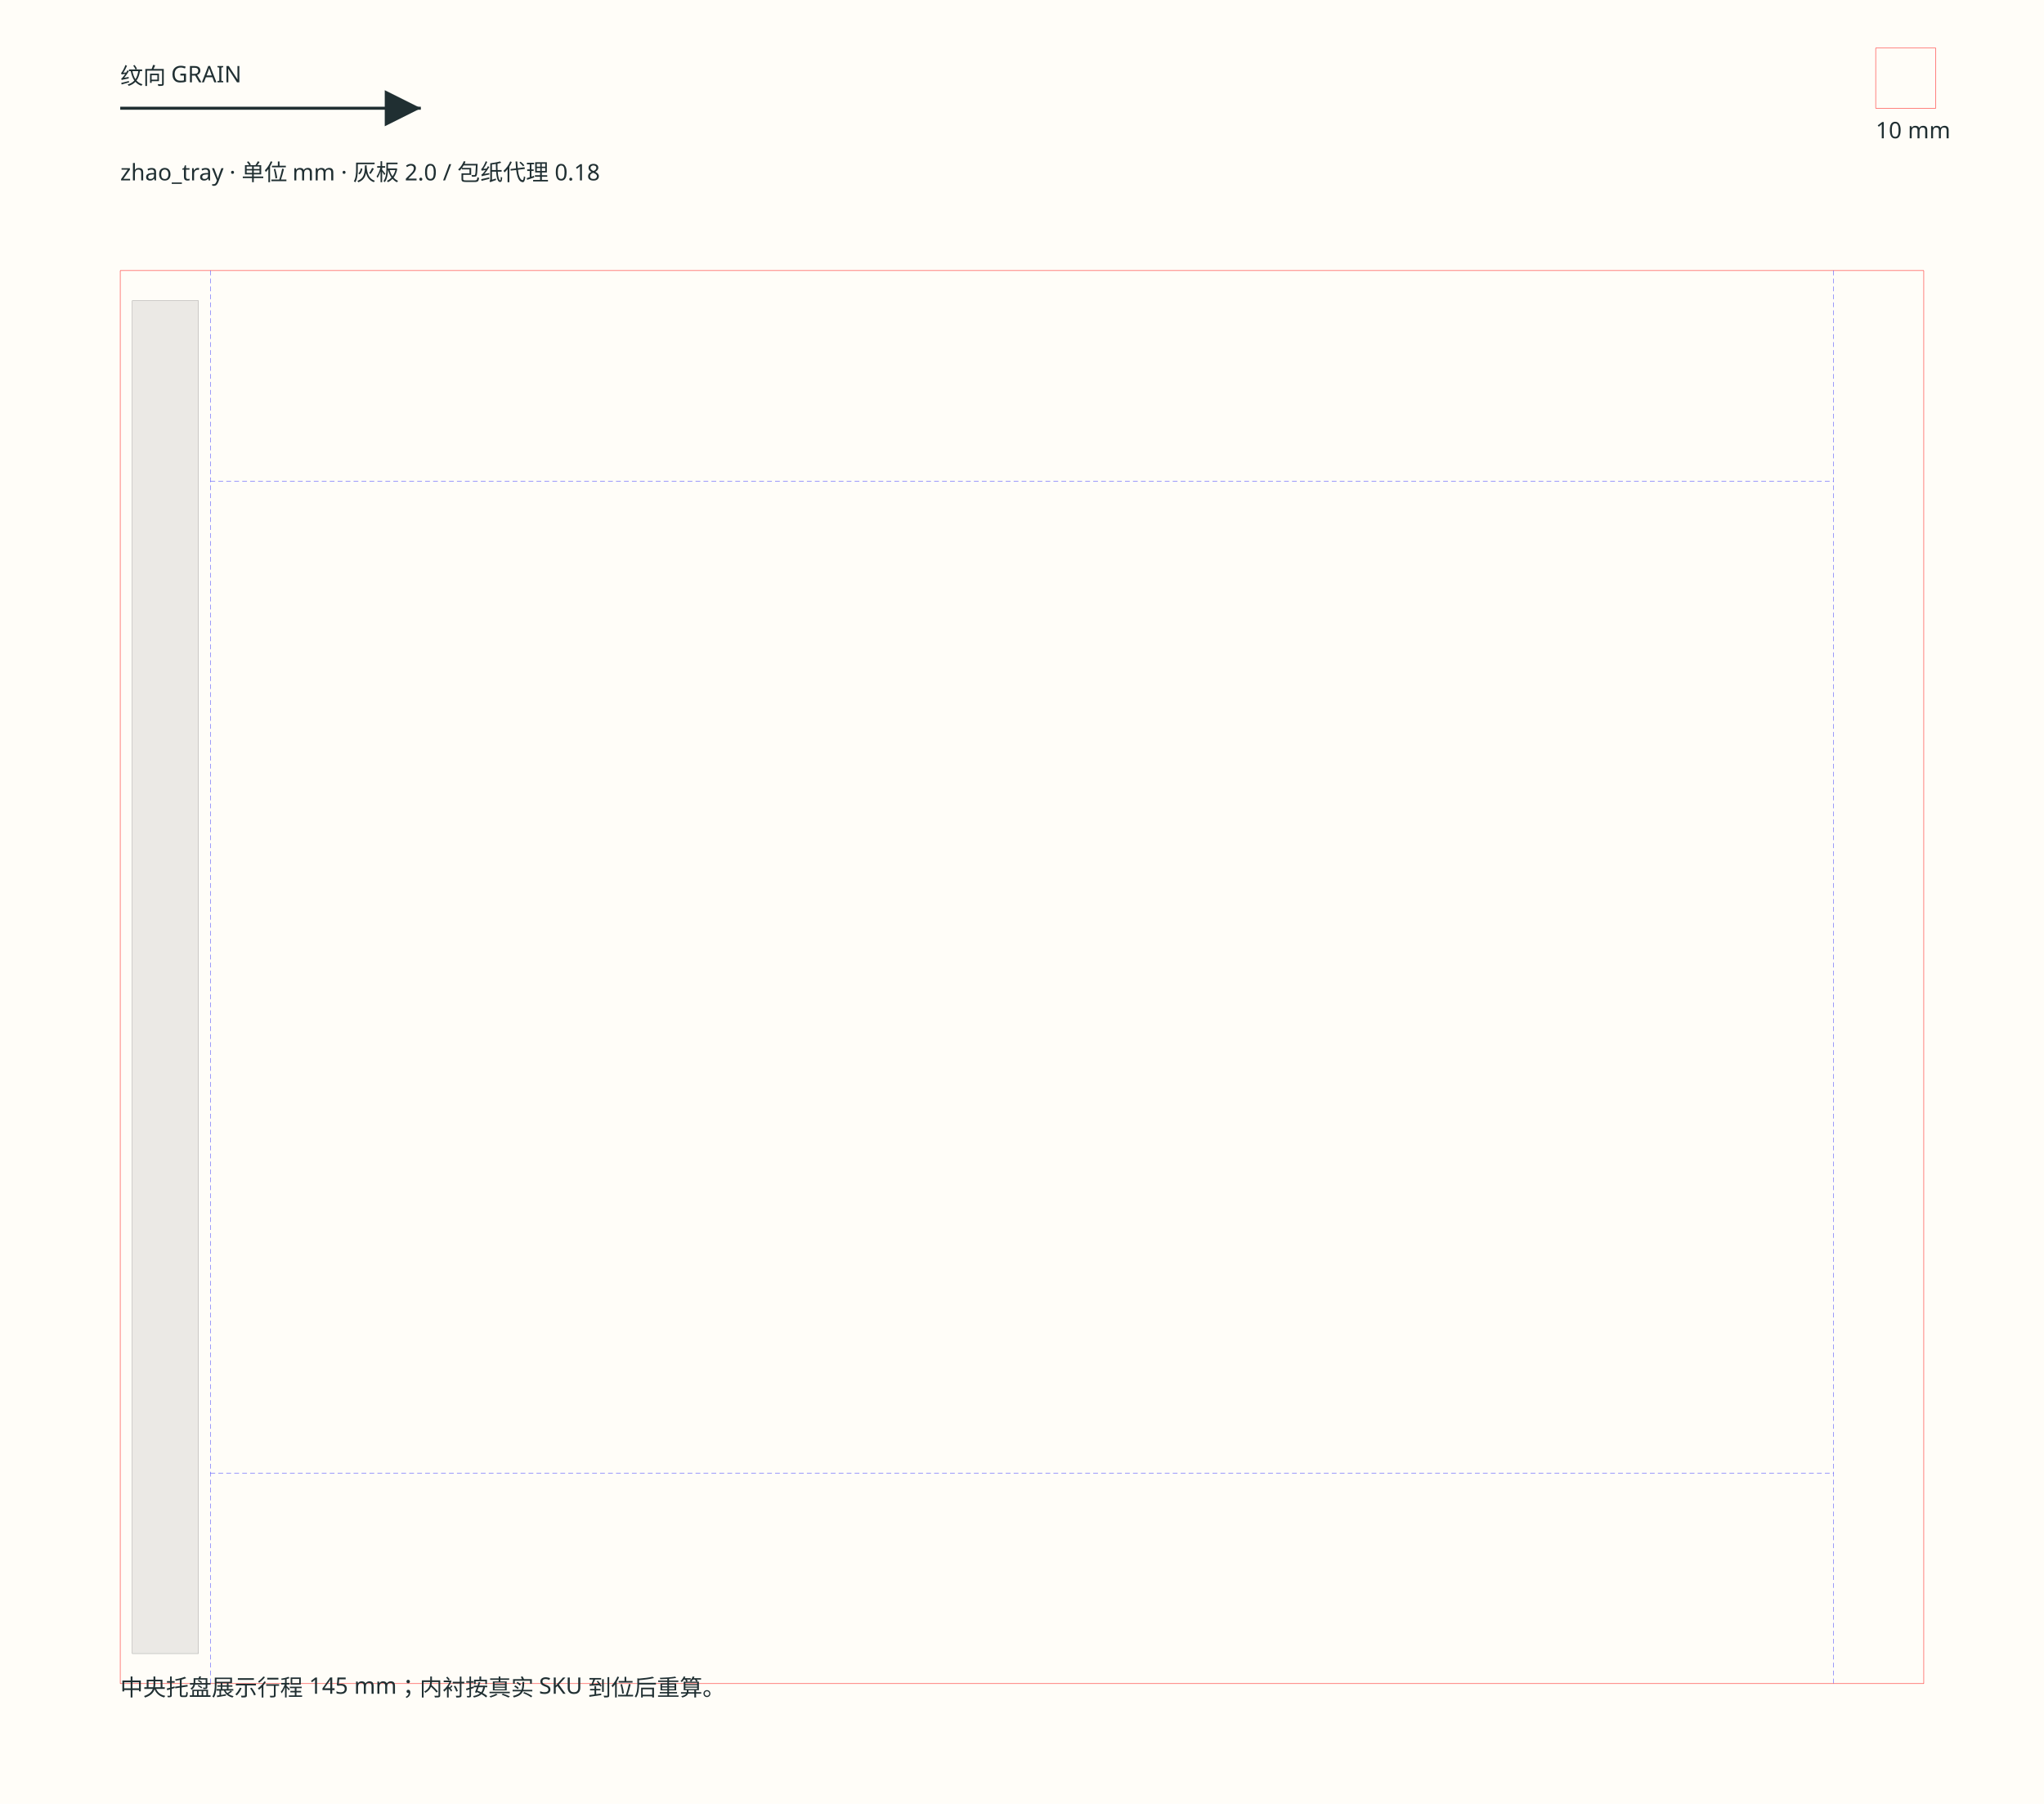
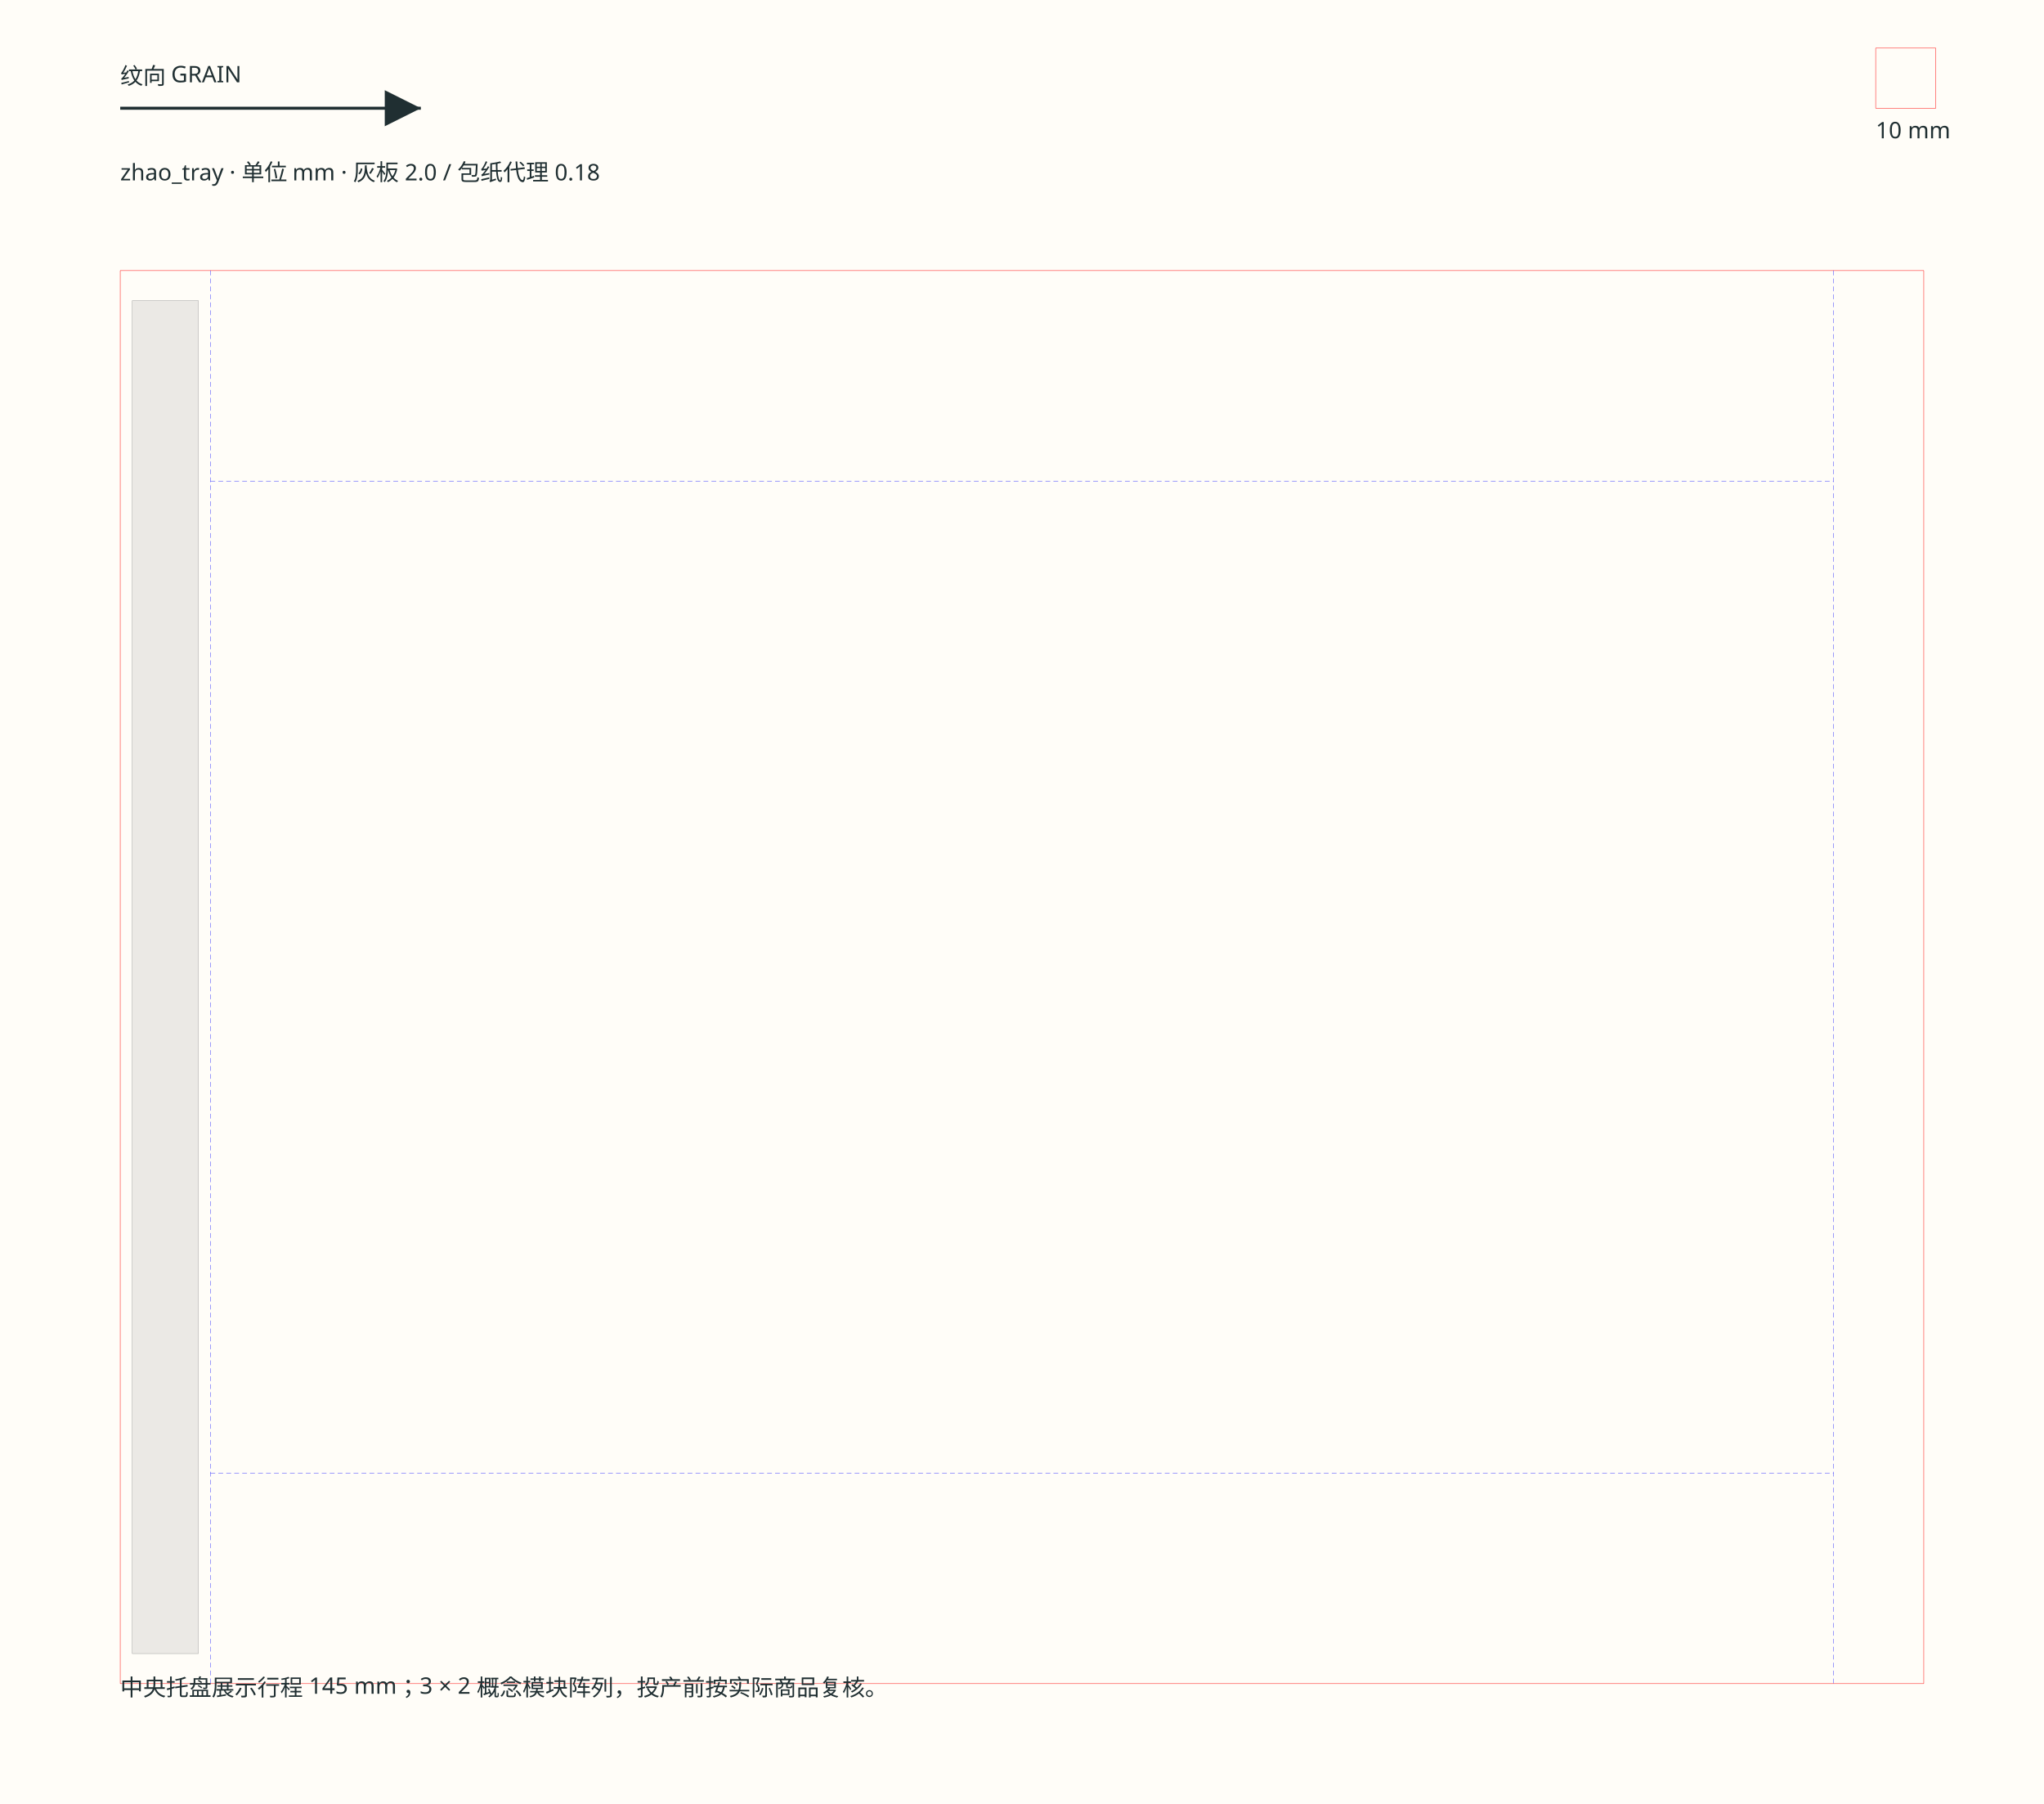
<svg xmlns="http://www.w3.org/2000/svg" width="340.0mm" height="300.0mm" viewBox="0 0 340.0 300.0">
  <style>
.cut{stroke:#FF0000;stroke-width:.25;fill:none;vector-effect:non-scaling-stroke} .crease{stroke:#0000FF;stroke-width:.2;stroke-dasharray:3 2;fill:none;vector-effect:non-scaling-stroke} .glue{stroke:#808080;stroke-width:.18;fill:#808080;fill-opacity:.16;vector-effect:non-scaling-stroke} .label{font:3.8px sans-serif;fill:#202F32}
</style>
  <rect width="340.0" height="300.0" fill="#FFFDF8" />
  <g id="glue-zones">
    <polygon points="22,50 33,50 33,275 22,275" class="glue" />
  </g>
  <g id="cut-lines">
    <line x1="20" y1="45" x2="320" y2="45" class="cut" />
    <line x1="320" y1="45" x2="320" y2="280" class="cut" />
    <line x1="320" y1="280" x2="20" y2="280" class="cut" />
    <line x1="20" y1="280" x2="20" y2="45" class="cut" />
    <line x1="35" y1="45" x2="35" y2="280" class="crease" />
    <line x1="305" y1="45" x2="305" y2="280" class="crease" />
    <line x1="35" y1="80" x2="305" y2="80" class="crease" />
    <line x1="35" y1="245" x2="305" y2="245" class="crease" />
  </g>
  <g id="calibration-square">
    <line x1="312.0" y1="8" x2="322.0" y2="8" class="cut" />
    <line x1="322.0" y1="8" x2="322.0" y2="18" class="cut" />
    <line x1="322.0" y1="18" x2="312.0" y2="18" class="cut" />
    <line x1="312.0" y1="18" x2="312.0" y2="8" class="cut" />
    <text x="312.0" y="23" class="label">10 mm</text>
  </g>
  <g id="grain-direction">
    <path d="M20 18 H70" stroke="#202F32" stroke-width=".5" />
    <path d="M70 18 l-6 -3 v6 z" fill="#202F32" />
    <text x="20" y="14" class="label">纹向 GRAIN</text>
  </g>
  <text x="20" y="30" class="label">zhao_tray · 单位 mm · 灰板 2.0 / 包纸代理 0.18</text>
-   <text x="20" y="282.0" class="label">中央托盘展示行程 145 mm；内衬按真实 SKU 到位后重算。</text>
+   <text x="20" y="282.0" class="label">中央托盘展示行程 145 mm；3 × 2 概念模块阵列，投产前按实际商品复核。</text>
</svg>
